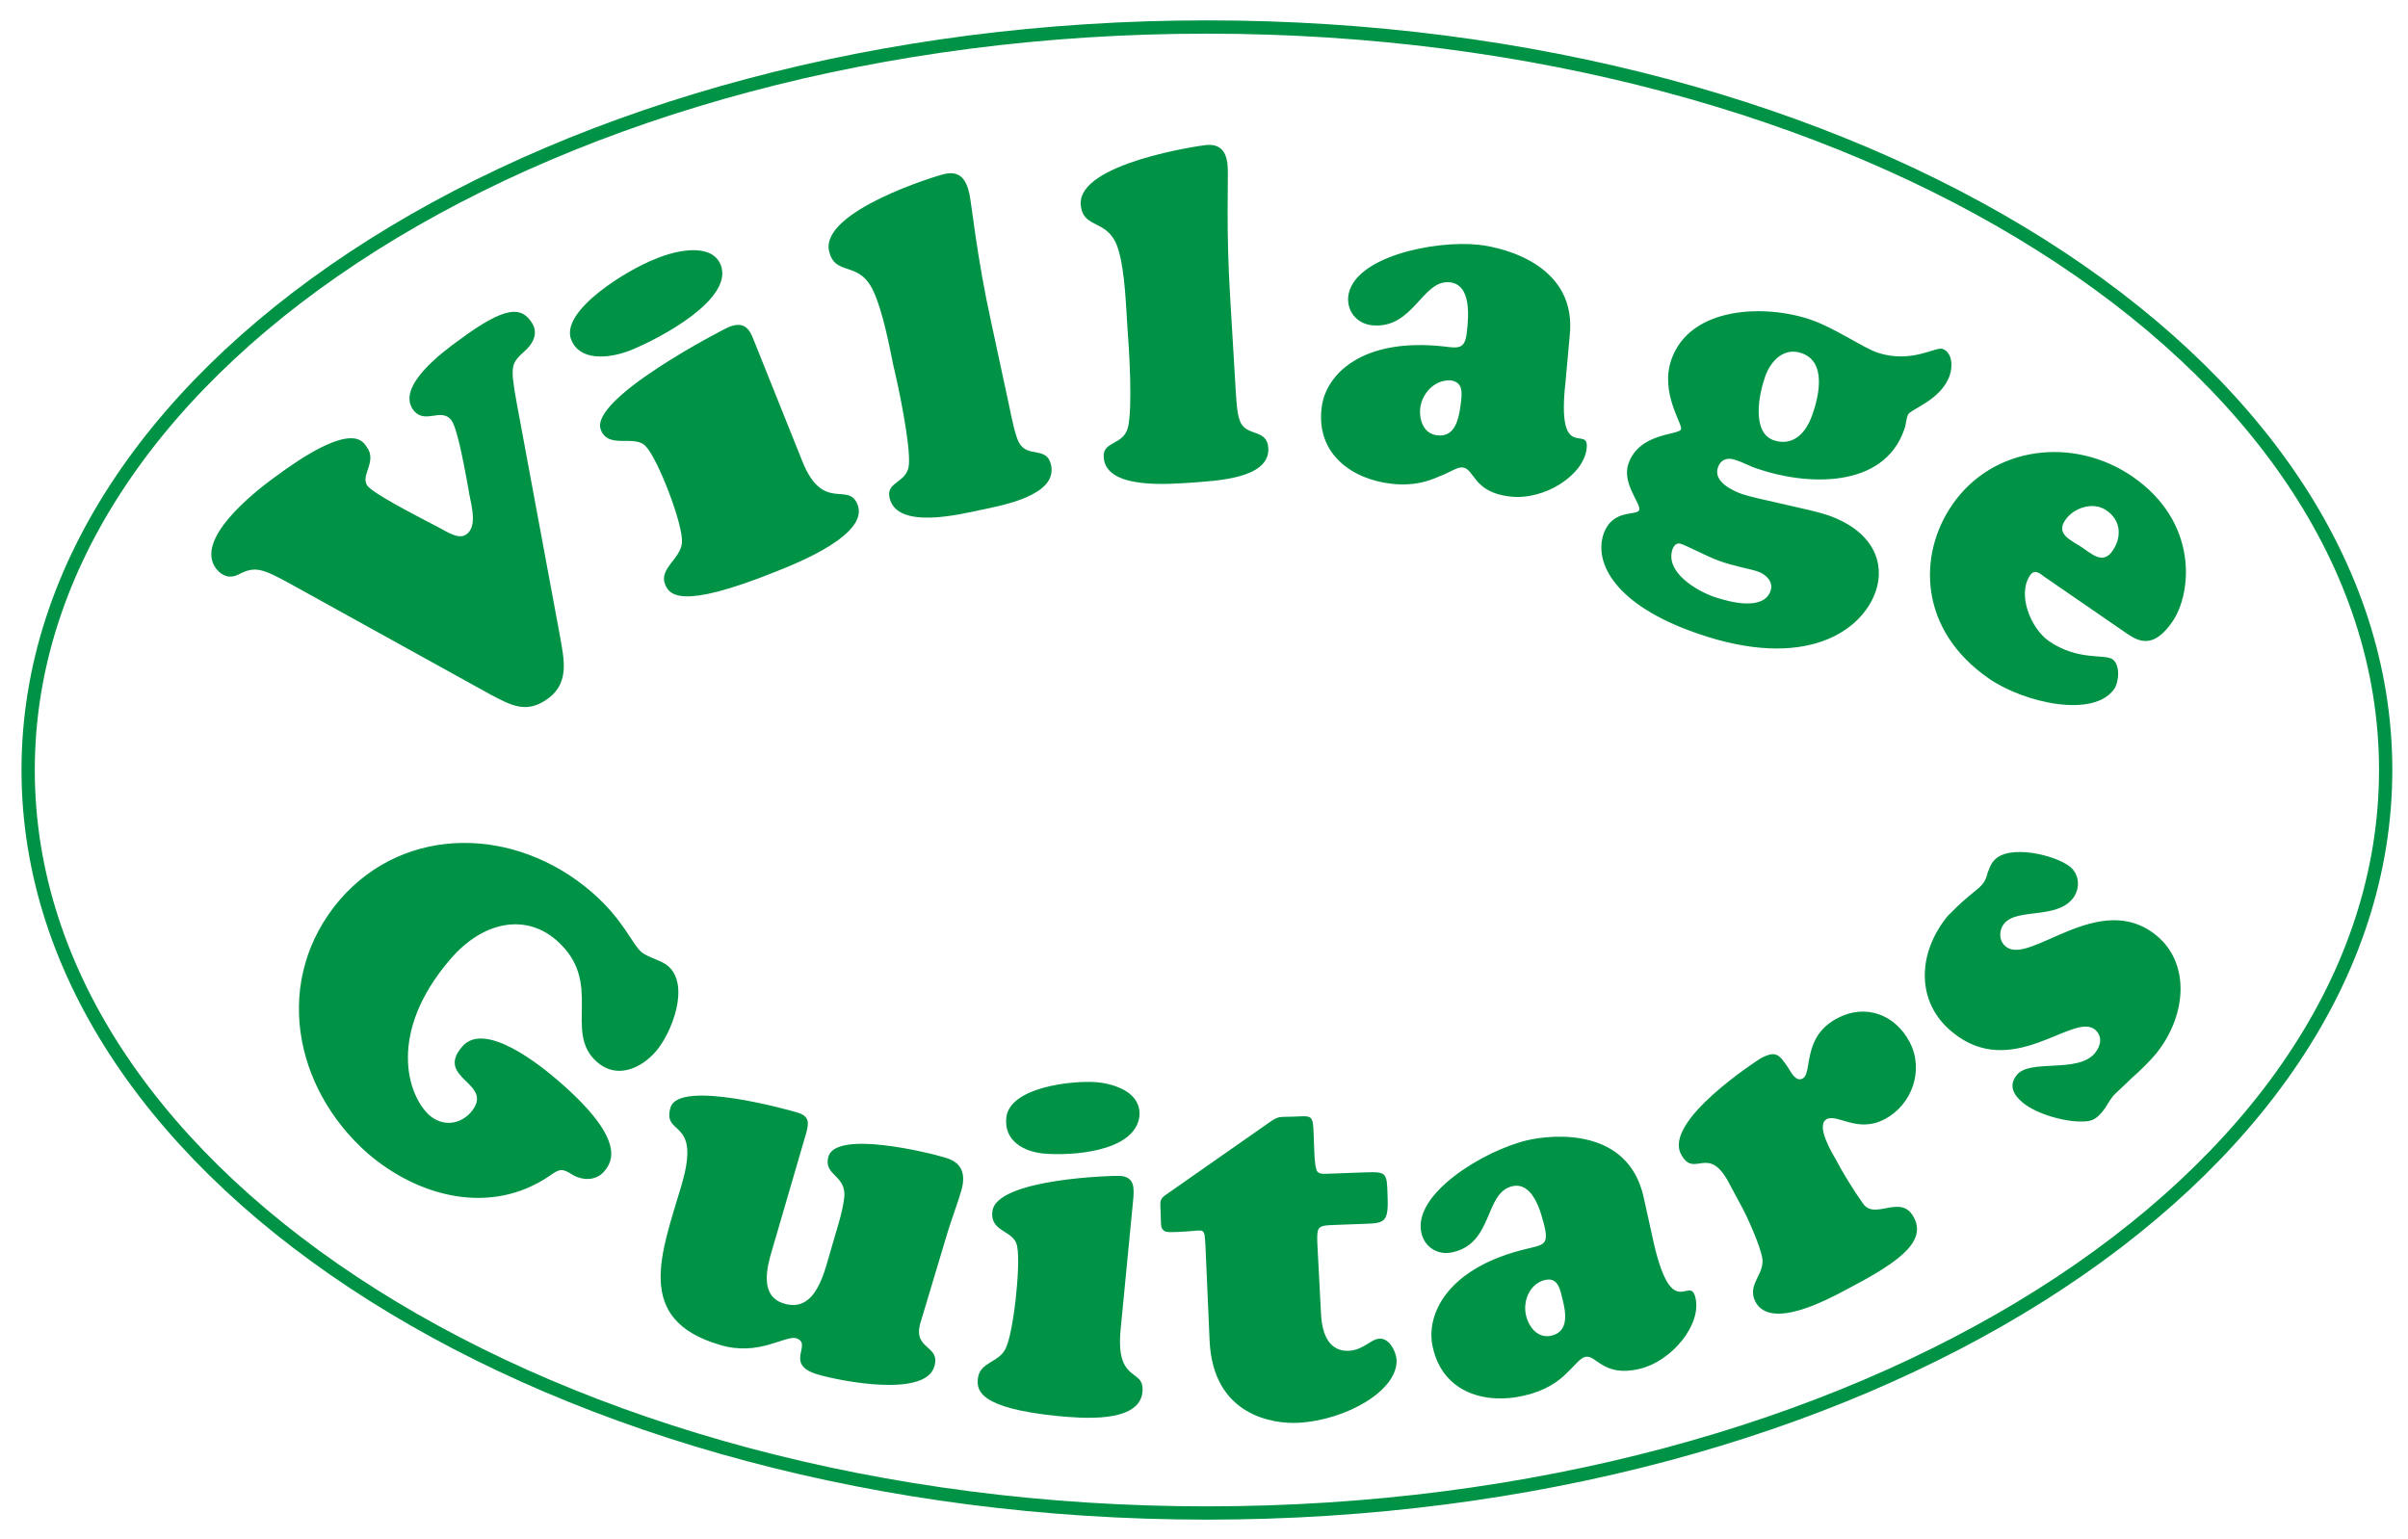
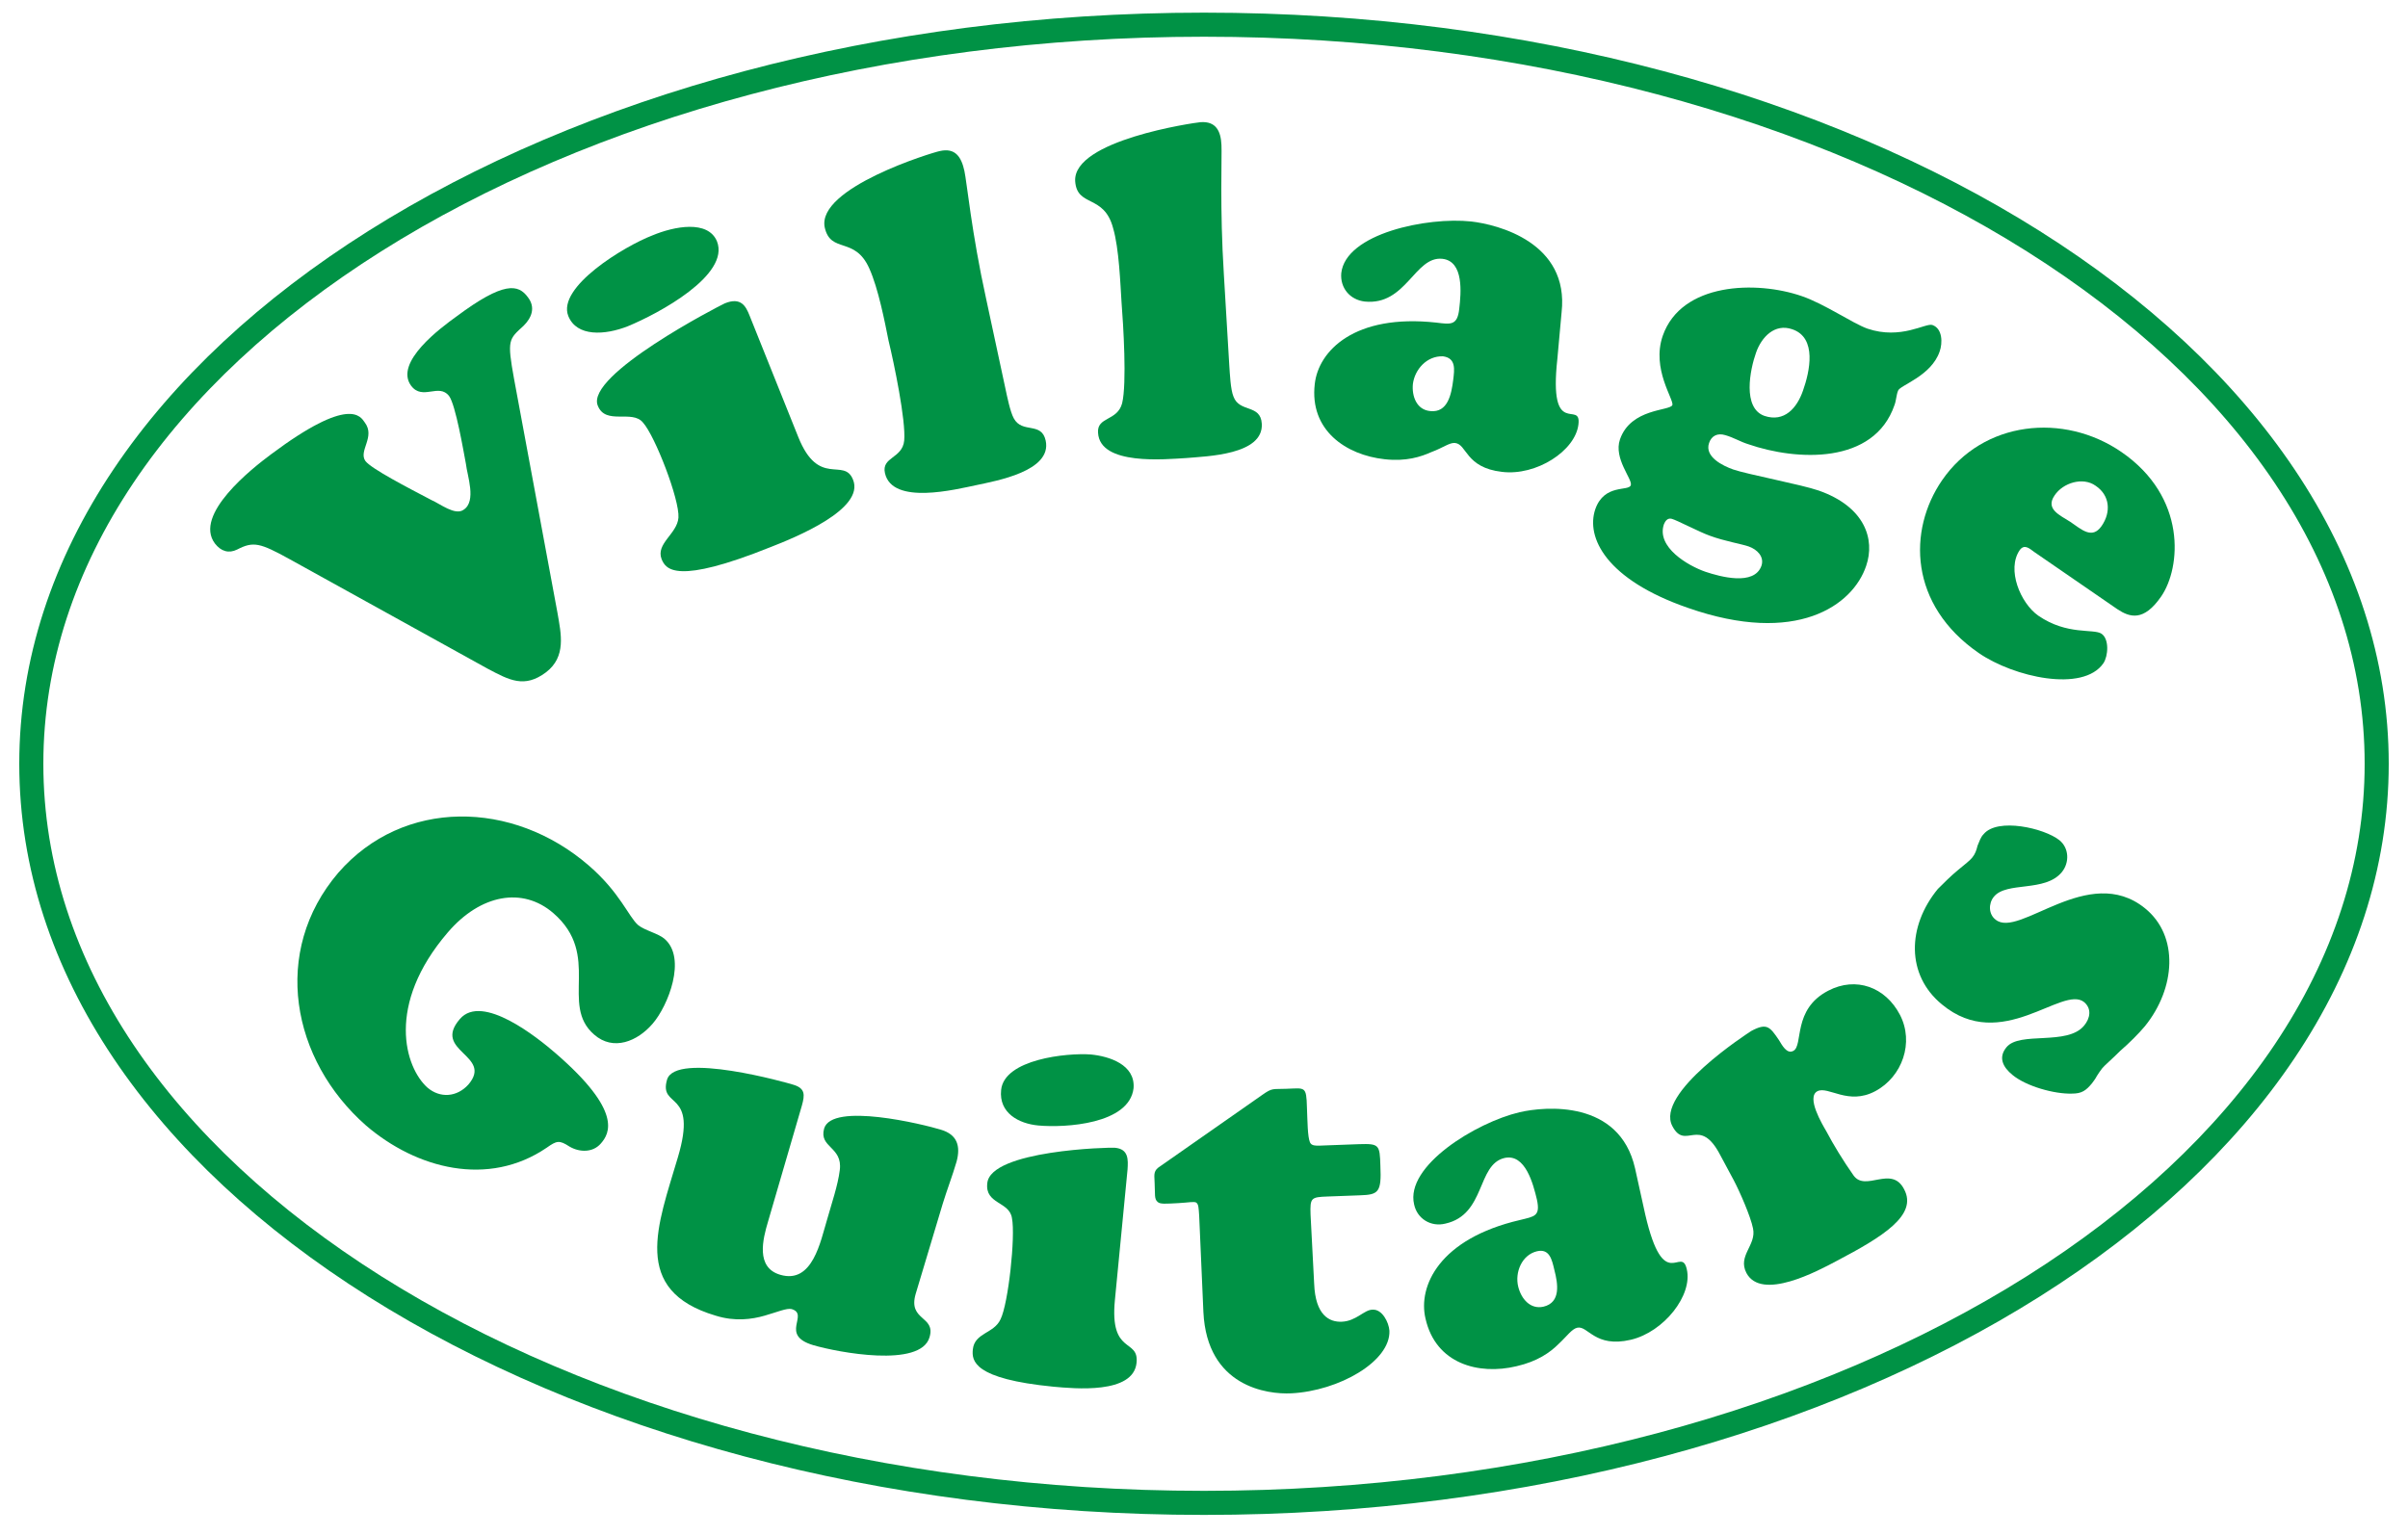
- <svg xmlns="http://www.w3.org/2000/svg" height="463" viewBox="0 283.405 724.75 463" width="724.75">
-   <path class="logo-text" d="M129.31 619.17c3.824 3.277 8.923 2.914 12.384-.912 7.65-8.924-11.11-10.016-2.55-19.852 6.74-7.83 23.494 5.646 28.958 10.383 20.216 17.48 16.39 24.222 13.66 27.317-2.37 2.732-6.376 2.732-9.472.91-3.096-2.004-3.824-1.82-6.92.365-17.666 12.02-39.34 6.373-54.638-6.74-22.583-19.852-28.776-52.633-8.377-76.492 19.67-22.584 52.816-22.037 75.764-2.186 9.47 8.195 12.02 15.48 14.934 18.03 2.003 1.64 6.192 2.55 8.013 4.19 6.74 5.827 1.093 20.216-3.643 25.68-4.553 5.282-11.838 8.378-17.666 3.278-10.563-9.105 2.368-24.04-12.384-36.79-9.29-8.013-22.037-5.645-31.872 5.83-18.942 22.037-12.932 40.98-6.193 46.988zm103.082 40.432c-1.64 5.463-3.825 14.023 3.643 16.21 9.834 2.913 12.202-10.2 14.206-16.757 1.276-4.553 3.28-10.38 3.826-14.934.91-7.103-6.375-6.737-4.735-12.565 2.37-8.014 30.052-1.275 35.333.363 4.917 1.457 6.01 4.918 4.735 9.652-1.275 4.37-2.914 8.56-4.188 12.75l-8.196 27.318c-2.368 8.195 6.192 6.557 4.19 13.113-2.733 9.288-27.684 4.554-35.15 2.368-10.382-3.096-1.094-9.29-6.558-10.928-1.457-.365-4.37.91-8.195 2.004-3.824 1.092-8.923 1.82-14.75 0-25.863-7.65-17.485-27.502-11.475-47.9 6.192-20.762-5.828-14.568-3.278-23.492 2.55-8.742 36.97 1.092 38.064 1.457 3.826 1.09 3.644 3.095 2.733 6.372l-10.2 34.97zm104.904 23.857c-1.64 16.755 7.284 11.474 6.556 18.94-.91 9.652-18.94 7.832-25.133 7.285-24.224-2.367-24.77-7.832-24.406-11.29.546-5.1 6.375-4.737 8.378-9.108 2.368-4.734 4.553-25.133 3.46-30.596-.73-5.1-8.196-4.188-7.467-10.563.91-10.016 37.154-10.928 38.61-10.744 4.19.363 4.008 3.64 3.825 6.555l-3.824 39.52zm-23.13-52.817c-6.01-.545-12.02-3.824-11.292-10.744.91-9.29 19.852-11.294 27.137-10.747 5.647.547 13.478 3.096 12.932 10.2-1.276 10.927-20.763 12.02-28.776 11.29zm83.413 47.9c.363 9.47 4.552 11.654 8.377 11.473 4.37-.182 6.738-3.643 9.288-3.643 2.914-.182 4.917 3.824 5.1 6.375.364 9.29-15.3 18.213-29.687 18.94-7.285.364-25.498-2.003-26.59-24.587l-1.275-29.138c-.182-2.55-.182-3.46-.91-4.008-.73-.363-2.186 0-5.464.182-3.644.184-5.465.365-6.193-.363-1.093-.91-.73-2.367-.91-5.646 0-2.004-.547-3.46 1.092-4.734l31.507-22.037c3.097-2.186 3.097-1.64 7.285-1.822 5.646-.182 6.01-.91 6.192 5.646.182 4.37.182 8.742.91 10.562.547 1.094 1.457 1.094 5.1.912l9.835-.365c6.01-.183 6.19.18 6.373 6.556.364 8.014-.546 8.742-6.192 8.924l-9.833.365c-4.918.182-5.282.363-5.1 5.463l1.092 20.945zm100.168-20.945c5.646 24.404 10.927 9.105 12.566 16.574 1.82 7.83-6.92 18.94-16.938 21.31-10.928 2.548-12.932-4.372-16.21-3.644-1.64.363-3.096 2.55-5.645 4.916-2.55 2.55-6.373 5.283-12.748 6.74-11.474 2.73-24.404-.73-27.5-14.39-2.368-9.833 4.188-24.222 28.593-29.868 4.37-1.092 6.192-1.092 5.1-6.19-1.093-4.554-3.46-14.024-9.834-12.567-8.377 2.003-5.645 17.118-17.848 19.85-4.37 1.093-8.56-1.456-9.47-5.827-2.732-11.656 18.758-24.77 31.87-27.865 7.832-1.822 30.233-3.824 34.97 16.938l3.096 14.022zm-38.43 21.856c.91 3.643 3.644 6.92 7.65 6.01 5.28-1.275 4.37-6.92 3.278-11.11-.73-3.095-1.457-6.556-5.282-5.645-4.552 1.09-6.737 6.373-5.645 10.744zm61.196-39.704c-6.375-12.385-10.563-1.275-14.57-8.924-5.28-10.018 22.766-28.05 23.858-28.777 4.735-2.55 5.646-1.274 8.378 2.73.91 1.458 2.367 4.372 4.37 3.28 3.097-1.64-.363-12.566 10.563-18.213 8.378-4.37 17.302-1.094 21.673 7.285 4.37 8.377.73 18.758-7.467 23.13s-14.207-1.64-17.485 0c-3.46 1.82 1.457 10.017 2.732 12.202 2.003 3.824 5.1 8.924 8.195 13.295 3.643 5.1 11.474-3.28 15.3 4.188 4.187 7.83-6.558 14.387-20.4 21.672-5.827 3.096-22.765 12.203-27.317 3.643-2.732-5.28 3.096-8.377 2.003-13.477-.73-3.643-4.007-11.11-5.828-14.57l-4.006-7.466zm71.757-86.328c2.004-1.64 3.825-3.096 4.372-3.824.91-1.092 1.274-2.186 1.64-3.643.546-1.275.91-2.55 1.82-3.46 4.19-5.1 18.395-1.82 22.948 1.82 2.914 2.368 3.096 6.74.73 9.653-5.1 6.19-16.757 2.732-20.58 7.467-1.64 2.004-1.64 5.28.545 6.922 7.104 5.826 28.048-17.303 45.167-3.46 10.382 8.376 9.288 24.222 0 35.694-1.82 2.187-4.735 5.1-7.467 7.47-2.55 2.55-4.918 4.553-5.464 5.28-.546.73-1.092 1.458-1.638 2.368-.365.73-.91 1.457-1.457 2.186-1.82 2.186-3.097 3.096-6.01 3.096-5.282.182-13.842-2.186-18.03-5.645-2.915-2.37-4.372-5.283-1.822-8.38 4.007-4.917 18.395-.362 23.494-6.556 1.82-2.187 2.368-5.1 0-7.103-6.557-5.283-24.95 15.662-42.98.73-10.93-8.927-10.564-23.68-1.275-34.97 1.82-1.82 4.006-4.006 6.01-5.645z" fill="#009245" />
-   <path d="M168.648 475.474c1.093 6.374 2.73 13.295-3.46 18.03-6.557 4.917-11.11 2.367-17.666-1.093l-59.92-33.145c-8.923-4.918-10.926-5.464-15.844-2.914-2.55 1.275-4.917.547-6.74-1.82-6.556-8.742 11.293-22.766 16.94-26.955 23.857-17.848 27.136-11.474 28.41-9.652 3.28 4.37-2.002 8.56.183 11.656 1.822 2.366 12.75 8.012 20.035 11.837 2.55 1.093 7.103 4.735 9.653 2.914 4.007-2.55 1.093-10.38.73-13.84-.73-3.825-3.097-17.85-5.1-20.58-3.097-4.008-8.015 1.456-11.475-3.097-5.282-7.104 9.106-17.667 13.66-20.945 14.387-10.745 18.758-9.834 21.672-5.828 2.368 3.096 1.093 6.192-1.275 8.56-4.553 4.19-5.1 4.19-2.914 16.21l13.112 70.664zm21.31-86.692c-6.922 2.732-15.482 3.278-18.032-3.096-3.46-8.742 16.938-21.126 25.498-24.405 6.557-2.73 16.756-4.734 19.488 1.822 4.005 10.2-17.667 21.855-26.955 25.68zm51.54 33.51c6.192 15.48 13.842 6.01 16.574 12.932 3.643 8.924-17.484 17.484-24.95 20.398-28.595 11.474-31.69 6.738-32.966 3.643-1.82-4.735 4.735-7.65 5.1-12.567.364-5.464-7.103-24.77-10.745-28.775-3.277-4.007-11.29.91-13.66-5.1-3.824-9.288 36.79-30.233 38.43-30.96 4.916-2.004 6.374.91 7.466 3.642l14.752 36.788zm62.65-14.75c.547 2.55 1.458 7.102 2.55 9.104 2.55 4.735 8.378.91 9.653 6.74 2.004 9.287-15.116 12.2-20.944 13.476-6.192 1.275-25.498 6.192-27.683-3.642-1.093-4.918 5.282-4.37 5.828-9.835.547-6.01-3.095-23.494-4.734-30.233-1.093-5.464-3.096-15.845-5.828-21.855-4.37-9.835-11.656-4.37-13.477-12.385-2.55-12.02 32.784-22.766 34.787-23.13 4.735-1.093 6.557 1.82 7.467 6.01.73 3.278 2.186 18.76 6.557 38.61l5.83 27.14zm67.75-6.922c.183 2.55.365 7.285 1.275 9.47 1.82 4.918 8.196 2.187 8.56 8.196.547 9.47-16.755 9.835-22.765 10.38-6.375.365-26.227 2.37-26.772-7.648-.364-4.917 5.828-3.46 7.285-8.924 1.457-6.01.365-23.676-.182-30.597-.364-5.463-.73-16.21-2.55-22.4-2.73-10.382-10.928-6.193-11.474-14.207-.73-12.385 35.88-17.666 37.882-17.848 4.735-.364 6.192 2.732 6.374 6.92.183 3.278-.546 18.94.73 39.157l1.64 27.5zm99.26-2.004c-2.732 24.77 7.284 12.203 6.373 19.852-.91 8.014-12.747 15.663-23.128 14.39-11.11-1.276-10.563-8.38-14.206-8.743-1.64-.183-3.643 1.457-7.103 2.73-3.278 1.458-7.65 2.915-14.206 2.187-11.656-1.274-22.766-8.742-21.127-22.766 1.093-10.017 12.02-21.31 36.79-18.577 4.37.545 6.374.91 6.92-4.19.547-4.735 1.457-14.388-5.1-15.116-8.377-.91-10.927 14.206-23.494 12.93-4.553-.545-7.467-4.187-7.103-8.56 1.275-12.02 26.044-17.12 39.34-15.662 8.013.91 29.686 6.375 27.318 27.5l-1.273 14.024zm-43.71 7.65c-.365 3.643 1.092 7.83 5.28 8.195 5.282.548 6.375-5.098 6.92-9.47.365-3.096.912-6.556-3.095-7.103-4.916-.18-8.56 4.008-9.106 8.38zm83.23 67.75c-24.77-8.56-30.96-21.308-28.047-29.868 2.733-7.83 10.2-5.28 10.747-7.285.546-1.82-5.282-8.013-3.278-13.84 3.277-9.472 15.115-8.56 15.844-10.383.546-1.64-6.374-10.927-2.914-20.944 5.646-16.21 28.41-16.755 42.07-12.02 6.92 2.367 15.3 8.195 19.853 9.834 10.198 3.46 17.666-1.82 19.67-1.093 3.096 1.093 3.096 5.464 2.185 8.014-2.55 7.468-12.02 10.2-12.566 11.84-.547 1.273-.547 2.913-1.093 4.37-6.193 18.03-29.505 16.938-44.258 11.838-2.367-.73-4.37-2.004-6.92-2.732-2.368-.73-4.19.183-4.918 2.368-1.457 4.188 4.19 6.92 7.285 8.014 4.187 1.457 20.58 4.553 25.86 6.374 14.024 4.917 17.12 14.752 14.39 22.766-4.01 12.02-21.13 24.222-53.91 12.75zm5.282-10.927c4.37 1.456 14.752 4.37 16.938-1.822.91-2.73-1.274-4.917-3.824-5.828-2.004-.73-7.468-1.64-11.838-3.278-3.097-1.093-10.018-4.735-11.475-5.1-1.273-.364-2.002.73-2.366 1.64-2.37 6.92 7.285 12.566 12.566 14.387zm26.227-73.398c-5.282-1.82-9.29 2.368-10.928 7.103-1.822 5.1-4.19 16.755 2.55 19.123 6.01 2.004 9.833-2.367 11.654-7.648 2.004-5.647 4.37-16.028-3.277-18.578zM615.4 457.08c-1.275-.912-2.914-2.55-4.37-.548-4.008 5.828.182 16.027 5.645 19.852 8.742 6.01 16.756 3.824 19.124 5.464 2.366 1.64 2.002 6.738.545 8.924-6.192 8.925-27.137 4.19-37.7-3.096-21.126-14.57-21.49-37.153-11.11-52.27 12.386-18.03 36.79-20.58 54.274-8.56 19.85 13.658 18.03 34.967 12.02 43.71-5.282 7.648-9.47 6.374-13.296 3.824l-25.134-17.3zm20.4-7.833c2.913-4.188 2.548-9.288-1.822-12.202-3.825-2.73-9.835-.91-12.385 2.914-2.914 4.187 1.64 6.01 4.735 8.013 3.278 2.185 6.557 5.464 9.47 1.274z" fill="#009245" />
+ <svg xmlns="http://www.w3.org/2000/svg" width="400" height="255">
  <g>
-     <ellipse class="ellipse" cx="363.25" cy="515.187" fill="none" rx="354.779" ry="223.65" stroke-miterlimit="10" stroke-width="4" stroke="#009245" />
+     <rect fill="none" id="canvas_background" height="257" width="402" y="-1" x="-1" />
+   </g>
+   <g>
+     <g id="svg_1">
+       <ellipse id="svg_2" ry="122.8" rx="194.8" cy="126.901" cx="200" stroke-miterlimit="10" stroke-width="4" stroke="#009245" fill="none" />
+       <g id="svg_3">
+         <path id="svg_4" d="m71,180.701c2.1,1.8 4.9,1.6 6.8,-0.5c4.2,-4.9 -6.1,-5.5 -1.4,-10.9c3.7,-4.3 12.9,3.1 15.9,5.7c11.1,9.6 9,13.3 7.5,15c-1.3,1.5 -3.5,1.5 -5.2,0.5c-1.7,-1.1 -2.1,-1 -3.8,0.2c-9.7,6.6 -21.6,3.5 -30,-3.7c-12.4,-10.9 -15.8,-28.9 -4.6,-42c10.8,-12.4 29,-12.1 41.6,-1.2c5.2,4.5 6.6,8.5 8.2,9.9c1.1,0.9 3.4,1.4 4.4,2.3c3.7,3.2 0.6,11.1 -2,14.1c-2.5,2.9 -6.5,4.6 -9.7,1.8c-5.8,-5 1.3,-13.2 -6.8,-20.2c-5.1,-4.4 -12.1,-3.1 -17.5,3.2c-10.4,12.1 -7.1,22.5 -3.4,25.8z" fill="#009245" />
+         <path id="svg_5" d="m127.6,202.901c-0.9,3 -2.1,7.7 2,8.9c5.4,1.6 6.7,-5.6 7.8,-9.2c0.7,-2.5 1.8,-5.7 2.1,-8.2c0.5,-3.9 -3.5,-3.7 -2.6,-6.9c1.3,-4.4 16.5,-0.7 19.4,0.2c2.7,0.8 3.3,2.7 2.6,5.3c-0.7,2.4 -1.6,4.7 -2.3,7l-4.5,15c-1.3,4.5 3.4,3.6 2.3,7.2c-1.5,5.1 -15.2,2.5 -19.3,1.3c-5.7,-1.7 -0.6,-5.1 -3.6,-6c-0.8,-0.2 -2.4,0.5 -4.5,1.1c-2.1,0.6 -4.9,1 -8.1,0c-14.2,-4.2 -9.6,-15.1 -6.3,-26.3c3.4,-11.4 -3.2,-8 -1.8,-12.9c1.4,-4.8 20.3,0.6 20.9,0.8c2.1,0.6 2,1.7 1.5,3.5l-5.6,19.2z" fill="#009245" />
+         <path id="svg_6" d="m185.2,216.001c-0.9,9.2 4,6.3 3.6,10.4c-0.5,5.3 -10.4,4.3 -13.8,4c-13.3,-1.3 -13.6,-4.3 -13.4,-6.2c0.3,-2.8 3.5,-2.6 4.6,-5c1.3,-2.6 2.5,-13.8 1.9,-16.8c-0.4,-2.8 -4.5,-2.3 -4.1,-5.8c0.5,-5.5 20.4,-6 21.2,-5.9c2.3,0.2 2.2,2 2.1,3.6l-2.1,21.7zm-12.7,-29c-3.3,-0.3 -6.6,-2.1 -6.2,-5.9c0.5,-5.1 10.9,-6.2 14.9,-5.9c3.1,0.3 7.4,1.7 7.1,5.6c-0.7,6 -11.4,6.6 -15.8,6.2z" fill="#009245" />
+         <path id="svg_7" d="m218.3,213.301c0.2,5.2 2.5,6.4 4.6,6.3c2.4,-0.1 3.7,-2 5.1,-2c1.6,-0.1 2.7,2.1 2.8,3.5c0.2,5.1 -8.4,10 -16.3,10.4c-4,0.2 -14,-1.1 -14.6,-13.5l-0.7,-16c-0.1,-1.4 -0.1,-1.9 -0.5,-2.2c-0.4,-0.2 -1.2,0 -3,0.1c-2,0.1 -3,0.2 -3.4,-0.2c-0.6,-0.5 -0.4,-1.3 -0.5,-3.1c0,-1.1 -0.3,-1.9 0.6,-2.6l17.3,-12.1c1.7,-1.2 1.7,-0.9 4,-1c3.1,-0.1 3.3,-0.5 3.4,3.1c0.1,2.4 0.1,4.8 0.5,5.8c0.3,0.6 0.8,0.6 2.8,0.5l5.4,-0.2c3.3,-0.1 3.4,0.1 3.5,3.6c0.2,4.4 -0.3,4.8 -3.4,4.9l-5.4,0.2c-2.7,0.1 -2.9,0.2 -2.8,3l0.6,11.5z" fill="#009245" />
+         <path id="svg_8" d="m273.3,201.801c3.1,13.4 6,5 6.9,9.1c1,4.3 -3.8,10.4 -9.3,11.7c-6,1.4 -7.1,-2.4 -8.9,-2c-0.9,0.2 -1.7,1.4 -3.1,2.7c-1.4,1.4 -3.5,2.9 -7,3.7c-6.3,1.5 -13.4,-0.4 -15.1,-7.9c-1.3,-5.4 2.3,-13.3 15.7,-16.4c2.4,-0.6 3.4,-0.6 2.8,-3.4c-0.6,-2.5 -1.9,-7.7 -5.4,-6.9c-4.6,1.1 -3.1,9.4 -9.8,10.9c-2.4,0.6 -4.7,-0.8 -5.2,-3.2c-1.5,-6.4 10.3,-13.6 17.5,-15.3c4.3,-1 16.6,-2.1 19.2,9.3l1.7,7.7zm-21.1,12c0.5,2 2,3.8 4.2,3.3c2.9,-0.7 2.4,-3.8 1.8,-6.1c-0.4,-1.7 -0.8,-3.6 -2.9,-3.1c-2.5,0.6 -3.7,3.5 -3.1,5.9z" fill="#009245" />
+         <path id="svg_9" d="m285.8,192.001c-3.5,-6.8 -5.8,-0.7 -8,-4.9c-2.9,-5.5 12.5,-15.4 13.1,-15.8c2.6,-1.4 3.1,-0.7 4.6,1.5c0.5,0.8 1.3,2.4 2.4,1.8c1.7,-0.9 -0.2,-6.9 5.8,-10c4.6,-2.4 9.5,-0.6 11.9,4c2.4,4.6 0.4,10.3 -4.1,12.7c-4.5,2.4 -7.8,-0.9 -9.6,0c-1.9,1 0.8,5.5 1.5,6.7c1.1,2.1 2.8,4.9 4.5,7.3c2,2.8 6.3,-1.8 8.4,2.3c2.3,4.3 -3.6,7.9 -11.2,11.9c-3.2,1.7 -12.5,6.7 -15,2c-1.5,-2.9 1.7,-4.6 1.1,-7.4c-0.4,-2 -2.2,-6.1 -3.2,-8l-2.2,-4.1z" fill="#009245" />
+         <path id="svg_10" d="m325.2,144.601c1.1,-0.9 2.1,-1.7 2.4,-2.1c0.5,-0.6 0.7,-1.2 0.9,-2c0.3,-0.7 0.5,-1.4 1,-1.9c2.3,-2.8 10.1,-1 12.6,1c1.6,1.3 1.7,3.7 0.4,5.3c-2.8,3.4 -9.2,1.5 -11.3,4.1c-0.9,1.1 -0.9,2.9 0.3,3.8c3.9,3.2 15.4,-9.5 24.8,-1.9c5.7,4.6 5.1,13.3 0,19.6c-1,1.2 -2.6,2.8 -4.1,4.1c-1.4,1.4 -2.7,2.5 -3,2.9c-0.3,0.4 -0.6,0.8 -0.9,1.3c-0.2,0.4 -0.5,0.8 -0.8,1.2c-1,1.2 -1.7,1.7 -3.3,1.7c-2.9,0.1 -7.6,-1.2 -9.9,-3.1c-1.6,-1.3 -2.4,-2.9 -1,-4.6c2.2,-2.7 10.1,-0.2 12.9,-3.6c1,-1.2 1.3,-2.8 0,-3.9c-3.6,-2.9 -13.7,8.6 -23.6,0.4c-6,-4.9 -5.8,-13 -0.7,-19.2c1,-1 2.2,-2.2 3.3,-3.1z" fill="#009245" />
+       </g>
+       <g id="svg_11">
+         <path id="svg_12" d="m92.6,101.801c0.6,3.5 1.5,7.3 -1.9,9.9c-3.6,2.7 -6.1,1.3 -9.7,-0.6l-32.9,-18.2c-4.9,-2.7 -6,-3 -8.7,-1.6c-1.4,0.7 -2.7,0.3 -3.7,-1c-3.6,-4.8 6.2,-12.5 9.3,-14.8c13.1,-9.8 14.9,-6.3 15.6,-5.3c1.8,2.4 -1.1,4.7 0.1,6.4c1,1.3 7,4.4 11,6.5c1.4,0.6 3.9,2.6 5.3,1.6c2.2,-1.4 0.6,-5.7 0.4,-7.6c-0.4,-2.1 -1.7,-9.8 -2.8,-11.3c-1.7,-2.2 -4.4,0.8 -6.3,-1.7c-2.9,-3.9 5,-9.7 7.5,-11.5c7.9,-5.9 10.3,-5.4 11.9,-3.2c1.3,1.7 0.6,3.4 -0.7,4.7c-2.5,2.3 -2.8,2.3 -1.6,8.9l7.2,38.8z" fill="#009245" />
+         <path id="svg_13" d="m104.3,54.201c-3.8,1.5 -8.5,1.8 -9.9,-1.7c-1.9,-4.8 9.3,-11.6 14,-13.4c3.6,-1.5 9.2,-2.6 10.7,1c2.2,5.6 -9.7,12 -14.8,14.1zm28.3,18.4c3.4,8.5 7.6,3.3 9.1,7.1c2,4.9 -9.6,9.6 -13.7,11.2c-15.7,6.3 -17.4,3.7 -18.1,2c-1,-2.6 2.6,-4.2 2.8,-6.9c0.2,-3 -3.9,-13.6 -5.9,-15.8c-1.8,-2.2 -6.2,0.5 -7.5,-2.8c-2.1,-5.1 20.2,-16.6 21.1,-17c2.7,-1.1 3.5,0.5 4.1,2l8.1,20.2z" fill="#009245" />
+         <path id="svg_14" d="m167,64.501c0.3,1.4 0.8,3.9 1.4,5c1.4,2.6 4.6,0.5 5.3,3.7c1.1,5.1 -8.3,6.7 -11.5,7.4c-3.4,0.7 -14,3.4 -15.2,-2c-0.6,-2.7 2.9,-2.4 3.2,-5.4c0.3,-3.3 -1.7,-12.9 -2.6,-16.6c-0.6,-3 -1.7,-8.7 -3.2,-12c-2.4,-5.4 -6.4,-2.4 -7.4,-6.8c-1.4,-6.6 18,-12.5 19.1,-12.7c2.6,-0.6 3.6,1 4.1,3.3c0.4,1.8 1.2,10.3 3.6,21.2l3.2,14.9z" fill="#009245" />
+         <path id="svg_15" d="m204.2,60.701c0.1,1.4 0.2,4 0.7,5.2c1,2.7 4.5,1.2 4.7,4.5c0.3,5.2 -9.2,5.4 -12.5,5.7c-3.5,0.2 -14.4,1.3 -14.7,-4.2c-0.2,-2.7 3.2,-1.9 4,-4.9c0.8,-3.3 0.2,-13 -0.1,-16.8c-0.2,-3 -0.4,-8.9 -1.4,-12.3c-1.5,-5.7 -6,-3.4 -6.3,-7.8c-0.4,-6.8 19.7,-9.7 20.8,-9.8c2.6,-0.2 3.4,1.5 3.5,3.8c0.1,1.8 -0.3,10.4 0.4,21.5l0.9,15.1z" fill="#009245" />
+         <path id="svg_16" d="m258.7,59.601c-1.5,13.6 4,6.7 3.5,10.9c-0.5,4.4 -7,8.6 -12.7,7.9c-6.1,-0.7 -5.8,-4.6 -7.8,-4.8c-0.9,-0.1 -2,0.8 -3.9,1.5c-1.8,0.8 -4.2,1.6 -7.8,1.2c-6.4,-0.7 -12.5,-4.8 -11.6,-12.5c0.6,-5.5 6.6,-11.7 20.2,-10.2c2.4,0.3 3.5,0.5 3.8,-2.3c0.3,-2.6 0.8,-7.9 -2.8,-8.3c-4.6,-0.5 -6,7.8 -12.9,7.1c-2.5,-0.3 -4.1,-2.3 -3.9,-4.7c0.7,-6.6 14.3,-9.4 21.6,-8.6c4.4,0.5 16.3,3.5 15,15.1l-0.7,7.7zm-24,4.2c-0.2,2 0.6,4.3 2.9,4.5c2.9,0.3 3.5,-2.8 3.8,-5.2c0.2,-1.7 0.5,-3.6 -1.7,-3.9c-2.7,-0.1 -4.7,2.2 -5,4.6z" fill="#009245" />
+         <path id="svg_17" d="m280.4,101.001c-13.6,-4.7 -17,-11.7 -15.4,-16.4c1.5,-4.3 5.6,-2.9 5.9,-4c0.3,-1 -2.9,-4.4 -1.8,-7.6c1.8,-5.2 8.3,-4.7 8.7,-5.7c0.3,-0.9 -3.5,-6 -1.6,-11.5c3.1,-8.9 15.6,-9.2 23.1,-6.6c3.8,1.3 8.4,4.5 10.9,5.4c5.6,1.9 9.7,-1 10.8,-0.6c1.7,0.6 1.7,3 1.2,4.4c-1.4,4.1 -6.6,5.6 -6.9,6.5c-0.3,0.7 -0.3,1.6 -0.6,2.4c-3.4,9.9 -16.2,9.3 -24.3,6.5c-1.3,-0.4 -2.4,-1.1 -3.8,-1.5c-1.3,-0.4 -2.3,0.1 -2.7,1.3c-0.8,2.3 2.3,3.8 4,4.4c2.3,0.8 11.3,2.5 14.2,3.5c7.7,2.7 9.4,8.1 7.9,12.5c-2.2,6.6 -11.6,13.3 -29.6,7zm2.9,-6c2.4,0.8 8.1,2.4 9.3,-1c0.5,-1.5 -0.7,-2.7 -2.1,-3.2c-1.1,-0.4 -4.1,-0.9 -6.5,-1.8c-1.7,-0.6 -5.5,-2.6 -6.3,-2.8c-0.7,-0.2 -1.1,0.4 -1.3,0.9c-1.3,3.8 4,6.9 6.9,7.9zm14.4,-40.3c-2.9,-1 -5.1,1.3 -6,3.9c-1,2.8 -2.3,9.2 1.4,10.5c3.3,1.1 5.4,-1.3 6.4,-4.2c1.1,-3.1 2.4,-8.8 -1.8,-10.2z" fill="#009245" />
+         <path id="svg_18" d="m337.9,91.701c-0.7,-0.5 -1.6,-1.4 -2.4,-0.3c-2.2,3.2 0.1,8.8 3.1,10.9c4.8,3.3 9.2,2.1 10.5,3s1.1,3.7 0.3,4.9c-3.4,4.9 -14.9,2.3 -20.7,-1.7c-11.6,-8 -11.8,-20.4 -6.1,-28.7c6.8,-9.9 20.2,-11.3 29.8,-4.7c10.9,7.5 9.9,19.2 6.6,24c-2.9,4.2 -5.2,3.5 -7.3,2.1l-13.8,-9.5zm11.2,-4.3c1.6,-2.3 1.4,-5.1 -1,-6.7c-2.1,-1.5 -5.4,-0.5 -6.8,1.6c-1.6,2.3 0.9,3.3 2.6,4.4c1.8,1.2 3.6,3 5.2,0.7z" fill="#009245" />
+       </g>
+     </g>
  </g>
</svg>
